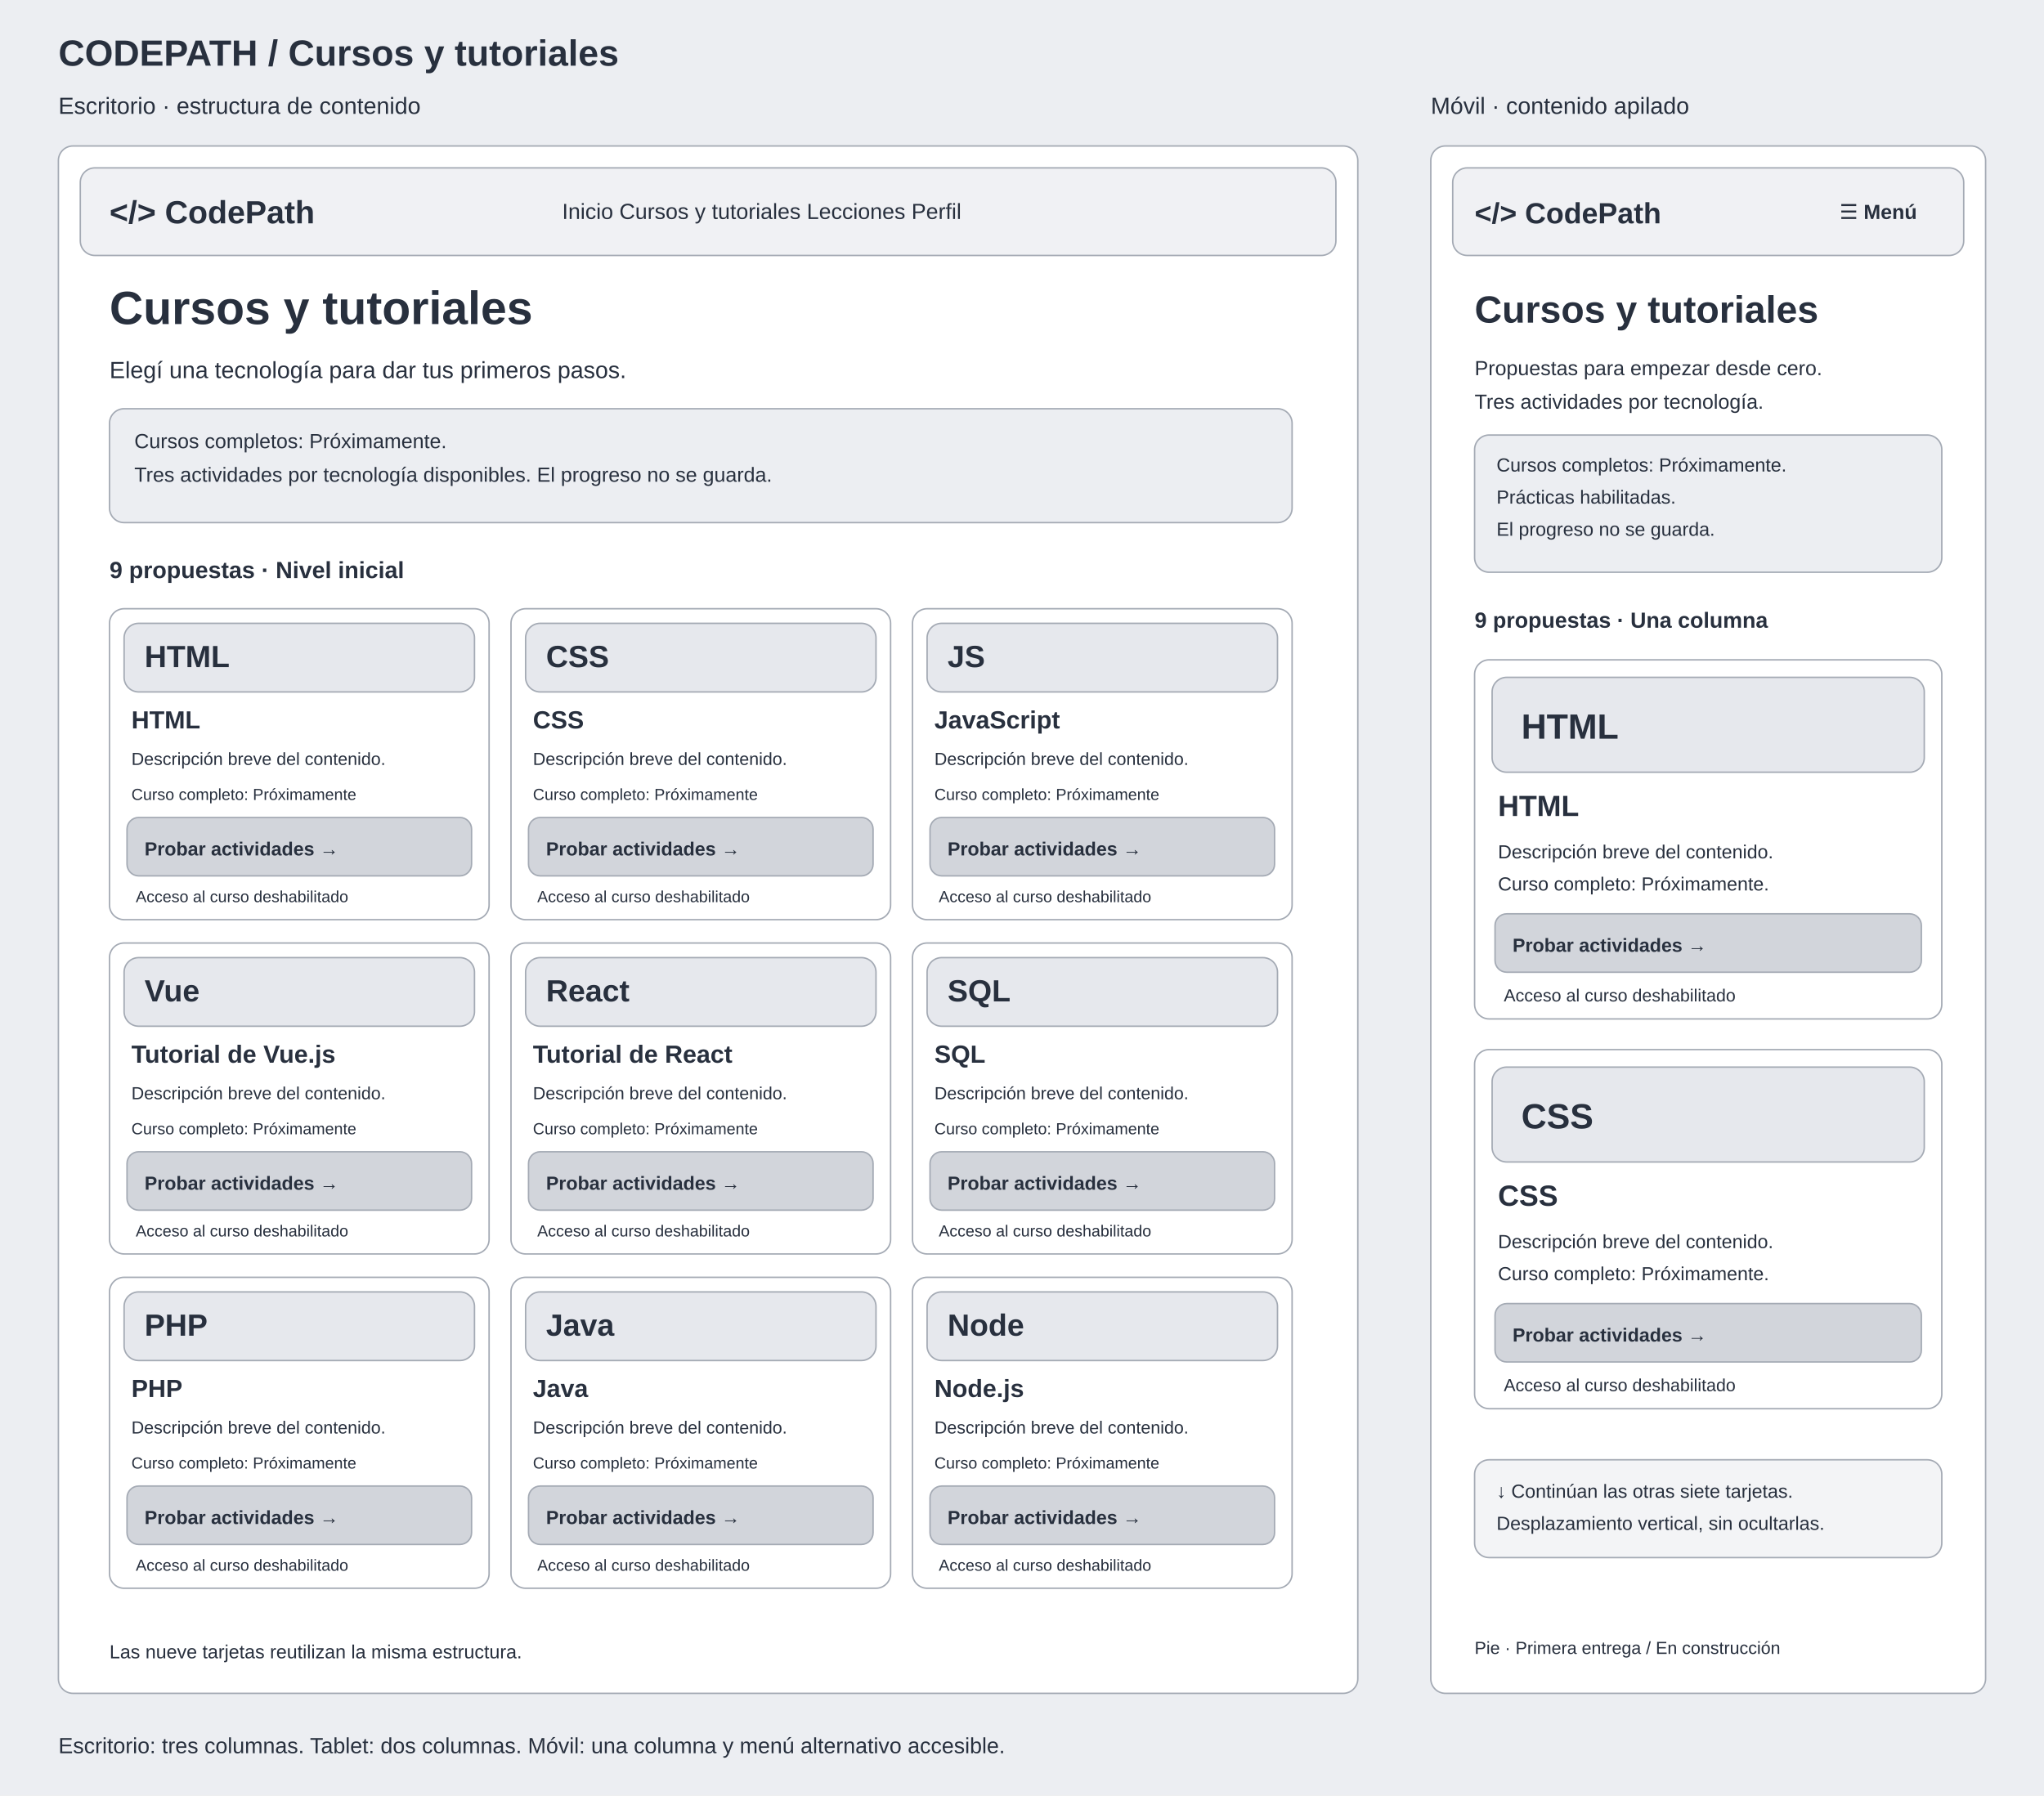
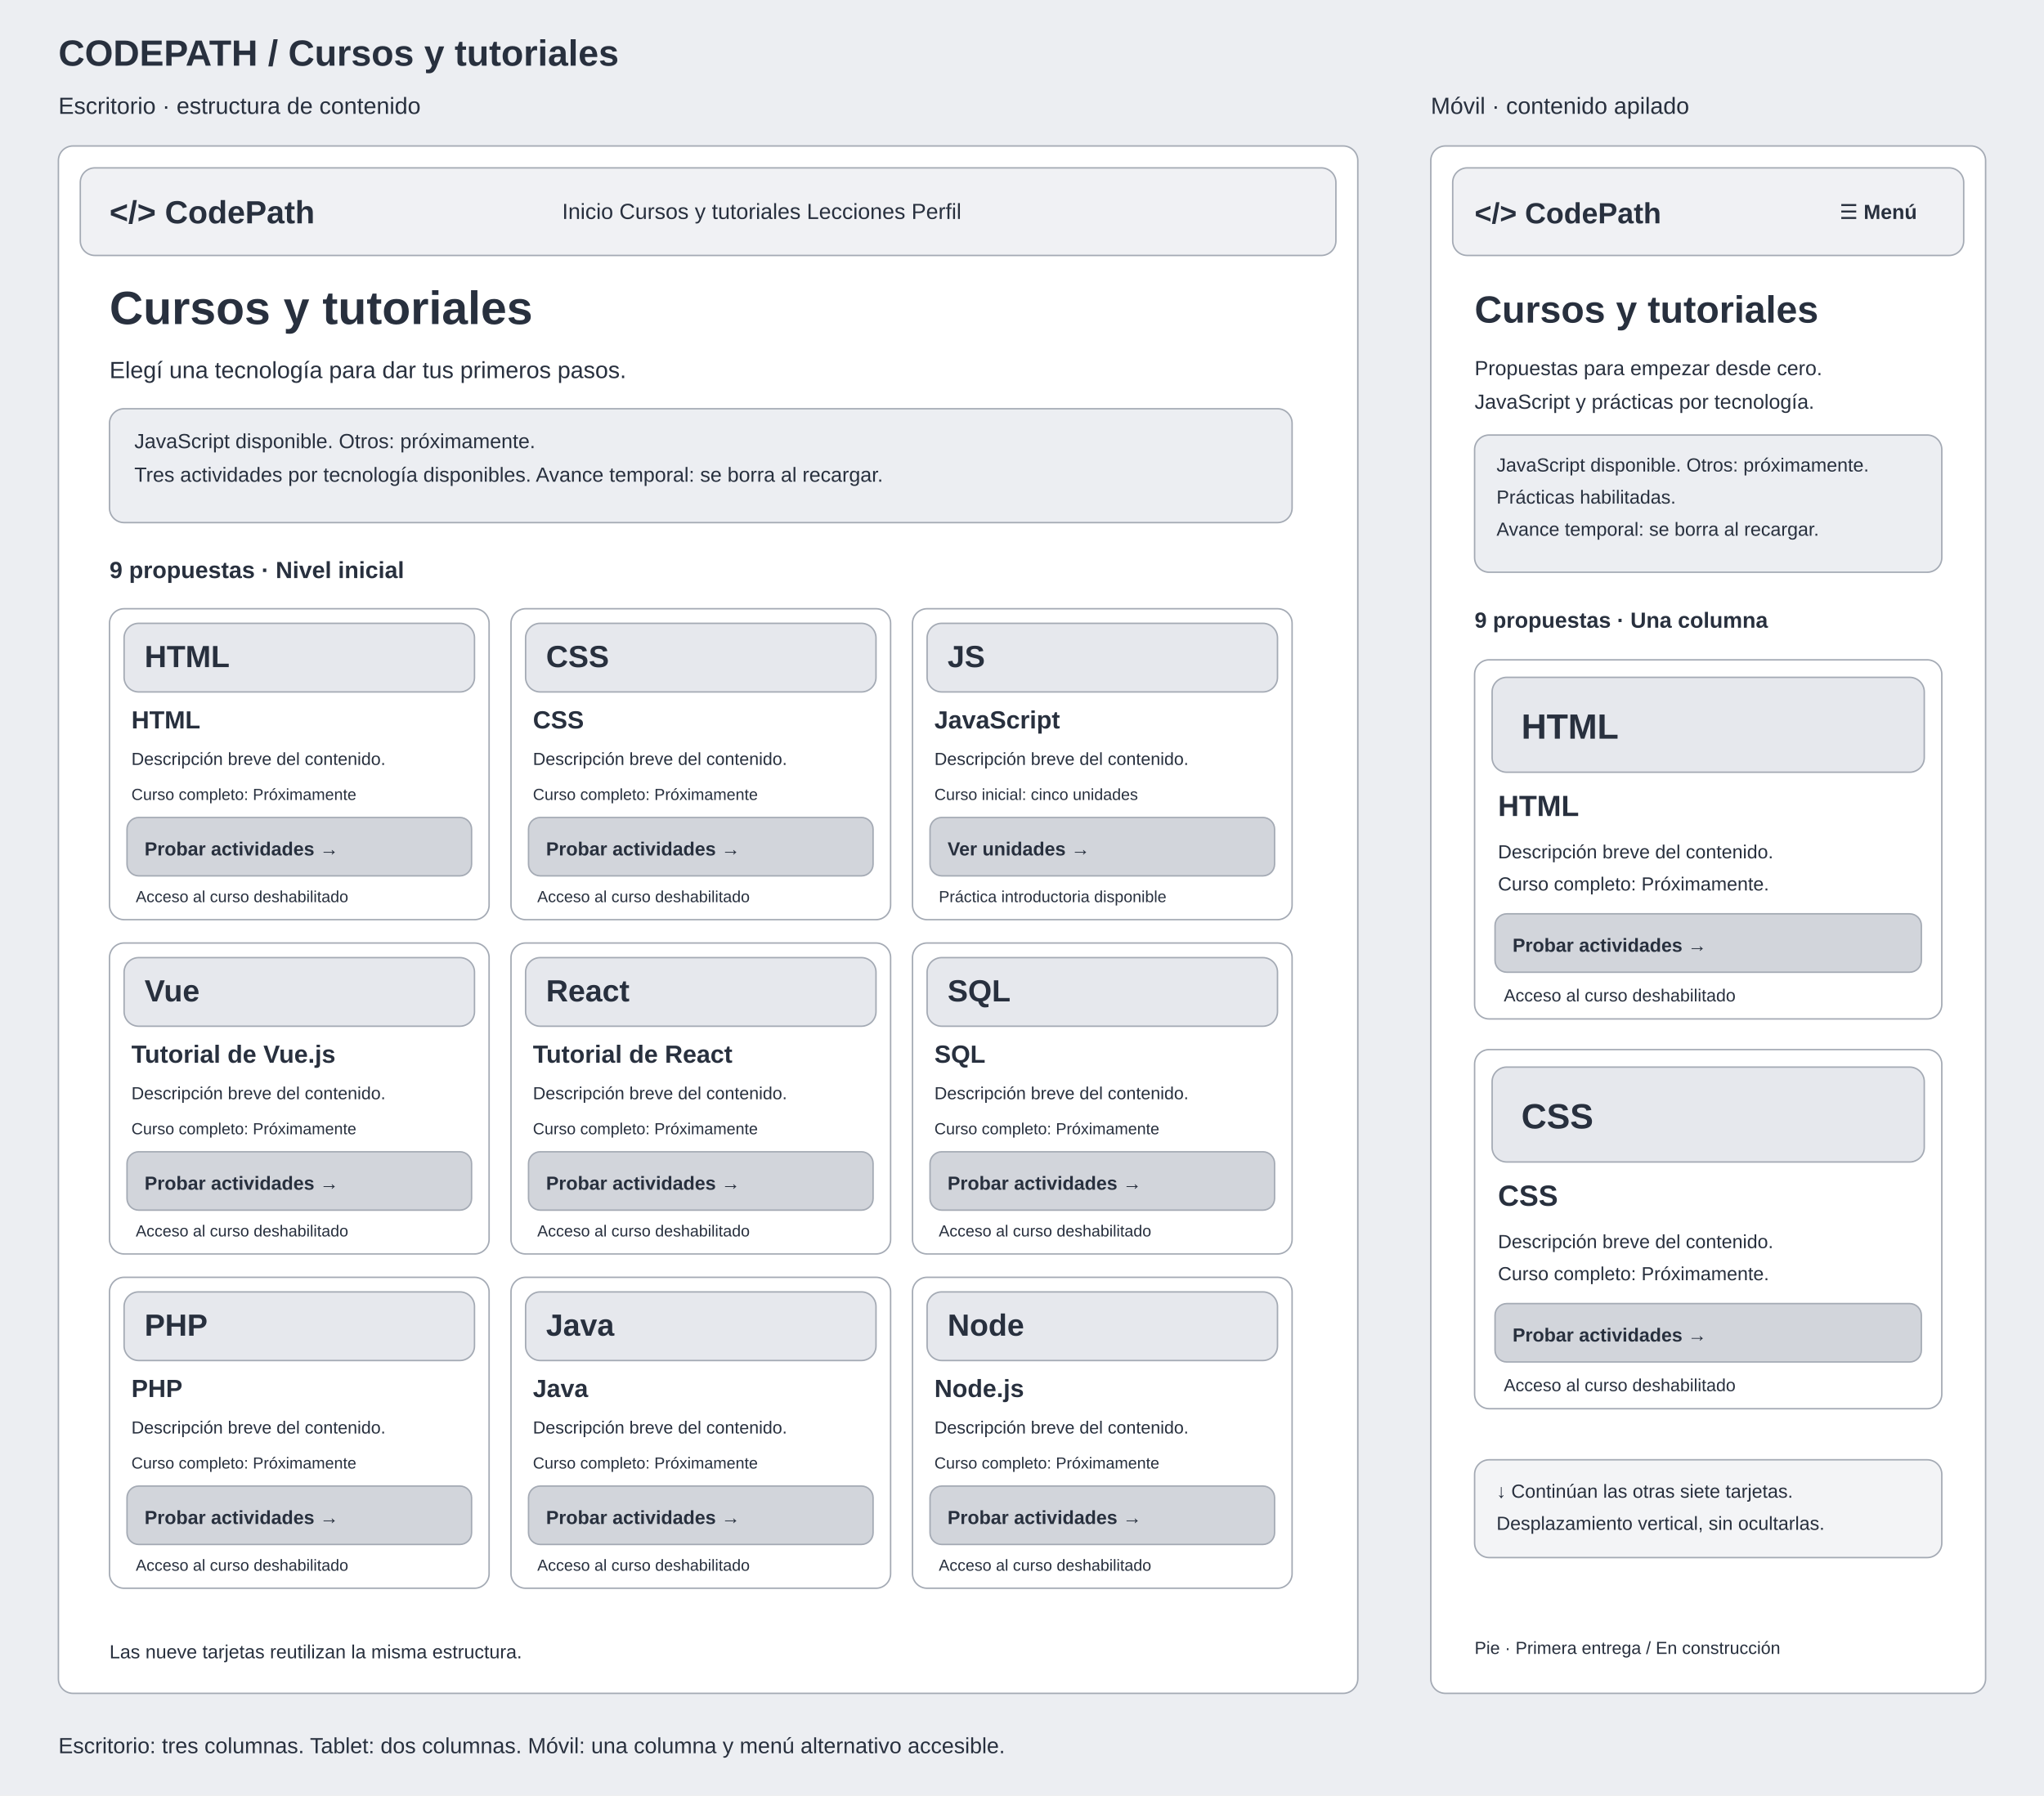
<svg xmlns="http://www.w3.org/2000/svg" width="1400" height="1230" viewBox="0 0 1400 1230" role="img" aria-labelledby="title desc">
  <rect width="1400" height="1230" fill="#ECEEF2" />
  <g fill="#28303E" font-family="Arial, sans-serif">
    <text x="40" y="45" font-size="25" font-weight="700">CODEPATH / Cursos y tutoriales</text>
    <text x="40" y="78" font-size="16" font-weight="400">Escritorio · estructura de contenido</text>
    <text x="980" y="78" font-size="16" font-weight="400">Móvil · contenido apilado</text>
    <rect x="40" y="100" width="890" height="1060" rx="10" fill="#fff" stroke="#A4AAB4" />
    <rect x="980" y="100" width="380" height="1060" rx="10" fill="#fff" stroke="#A4AAB4" />
    <rect x="55" y="115" width="860" height="60" rx="10" fill="#F0F1F4" stroke="#A4AAB4" />
    <text x="75" y="153" font-size="22" font-weight="700">&lt;/&gt; CodePath</text>
    <text x="385" y="150" font-size="15" font-weight="400">Inicio     Cursos y tutoriales     Lecciones     Perfil</text>
    <rect x="995" y="115" width="350" height="60" rx="10" fill="#F0F1F4" stroke="#A4AAB4" />
    <text x="1010" y="153" font-size="20" font-weight="700">&lt;/&gt; CodePath</text>
    <text x="1260" y="150" font-size="14" font-weight="600">☰ Menú</text>
    <text x="75" y="222" font-size="32" font-weight="700">Cursos y tutoriales</text>
    <text x="75" y="259" font-size="16" font-weight="400">Elegí una tecnología para dar tus primeros pasos.</text>
    <rect x="75" y="280" width="810" height="78" rx="10" fill="#ECEEF2" stroke="#A4AAB4" />
-     <text x="92" y="307" font-size="14" font-weight="400">Cursos completos: Próximamente.</text>
-     <text x="92" y="330" font-size="14" font-weight="400">Tres actividades por tecnología disponibles. El progreso no se guarda.</text>
+     <text x="92" y="307" font-size="14" font-weight="400">JavaScript disponible. Otros: próximamente.</text>
+     <text x="92" y="330" font-size="14" font-weight="400">Tres actividades por tecnología disponibles. Avance temporal: se borra al recargar.</text>
    <text x="75" y="396" font-size="16" font-weight="700">9 propuestas · Nivel inicial</text>
    <rect x="75" y="417" width="260" height="213" rx="10" fill="#fff" stroke="#A4AAB4" />
    <rect x="85" y="427" width="240" height="47" rx="10" fill="#E6E8ED" stroke="#A4AAB4" />
    <text x="99" y="457" font-size="21" font-weight="700">HTML</text>
    <text x="90" y="499" font-size="17" font-weight="700">HTML</text>
    <text x="90" y="524" font-size="12" font-weight="400">Descripción breve del contenido.</text>
    <text x="90" y="548" font-size="11" font-weight="400">Curso completo: Próximamente</text>
    <rect x="87" y="560" width="236" height="40" rx="8" fill="#D2D5DB" stroke="#A4AAB4" />
    <text x="99" y="586" font-size="13" font-weight="600">Probar actividades →</text>
    <text x="93" y="618" font-size="11" font-weight="400">Acceso al curso deshabilitado</text>
    <rect x="350" y="417" width="260" height="213" rx="10" fill="#fff" stroke="#A4AAB4" />
    <rect x="360" y="427" width="240" height="47" rx="10" fill="#E6E8ED" stroke="#A4AAB4" />
    <text x="374" y="457" font-size="21" font-weight="700">CSS</text>
    <text x="365" y="499" font-size="17" font-weight="700">CSS</text>
    <text x="365" y="524" font-size="12" font-weight="400">Descripción breve del contenido.</text>
    <text x="365" y="548" font-size="11" font-weight="400">Curso completo: Próximamente</text>
    <rect x="362" y="560" width="236" height="40" rx="8" fill="#D2D5DB" stroke="#A4AAB4" />
    <text x="374" y="586" font-size="13" font-weight="600">Probar actividades →</text>
    <text x="368" y="618" font-size="11" font-weight="400">Acceso al curso deshabilitado</text>
    <rect x="625" y="417" width="260" height="213" rx="10" fill="#fff" stroke="#A4AAB4" />
    <rect x="635" y="427" width="240" height="47" rx="10" fill="#E6E8ED" stroke="#A4AAB4" />
    <text x="649" y="457" font-size="21" font-weight="700">JS</text>
    <text x="640" y="499" font-size="17" font-weight="700">JavaScript</text>
    <text x="640" y="524" font-size="12" font-weight="400">Descripción breve del contenido.</text>
-     <text x="640" y="548" font-size="11" font-weight="400">Curso completo: Próximamente</text>
+     <text x="640" y="548" font-size="11" font-weight="400">Curso inicial: cinco unidades</text>
    <rect x="637" y="560" width="236" height="40" rx="8" fill="#D2D5DB" stroke="#A4AAB4" />
-     <text x="649" y="586" font-size="13" font-weight="600">Probar actividades →</text>
-     <text x="643" y="618" font-size="11" font-weight="400">Acceso al curso deshabilitado</text>
+     <text x="649" y="586" font-size="13" font-weight="600">Ver unidades →</text>
+     <text x="643" y="618" font-size="11" font-weight="400">Práctica introductoria disponible</text>
    <rect x="75" y="646" width="260" height="213" rx="10" fill="#fff" stroke="#A4AAB4" />
    <rect x="85" y="656" width="240" height="47" rx="10" fill="#E6E8ED" stroke="#A4AAB4" />
    <text x="99" y="686" font-size="21" font-weight="700">Vue</text>
    <text x="90" y="728" font-size="17" font-weight="700">Tutorial de Vue.js</text>
    <text x="90" y="753" font-size="12" font-weight="400">Descripción breve del contenido.</text>
    <text x="90" y="777" font-size="11" font-weight="400">Curso completo: Próximamente</text>
    <rect x="87" y="789" width="236" height="40" rx="8" fill="#D2D5DB" stroke="#A4AAB4" />
    <text x="99" y="815" font-size="13" font-weight="600">Probar actividades →</text>
    <text x="93" y="847" font-size="11" font-weight="400">Acceso al curso deshabilitado</text>
    <rect x="350" y="646" width="260" height="213" rx="10" fill="#fff" stroke="#A4AAB4" />
    <rect x="360" y="656" width="240" height="47" rx="10" fill="#E6E8ED" stroke="#A4AAB4" />
    <text x="374" y="686" font-size="21" font-weight="700">React</text>
    <text x="365" y="728" font-size="17" font-weight="700">Tutorial de React</text>
    <text x="365" y="753" font-size="12" font-weight="400">Descripción breve del contenido.</text>
    <text x="365" y="777" font-size="11" font-weight="400">Curso completo: Próximamente</text>
    <rect x="362" y="789" width="236" height="40" rx="8" fill="#D2D5DB" stroke="#A4AAB4" />
    <text x="374" y="815" font-size="13" font-weight="600">Probar actividades →</text>
    <text x="368" y="847" font-size="11" font-weight="400">Acceso al curso deshabilitado</text>
    <rect x="625" y="646" width="260" height="213" rx="10" fill="#fff" stroke="#A4AAB4" />
    <rect x="635" y="656" width="240" height="47" rx="10" fill="#E6E8ED" stroke="#A4AAB4" />
    <text x="649" y="686" font-size="21" font-weight="700">SQL</text>
    <text x="640" y="728" font-size="17" font-weight="700">SQL</text>
    <text x="640" y="753" font-size="12" font-weight="400">Descripción breve del contenido.</text>
    <text x="640" y="777" font-size="11" font-weight="400">Curso completo: Próximamente</text>
    <rect x="637" y="789" width="236" height="40" rx="8" fill="#D2D5DB" stroke="#A4AAB4" />
    <text x="649" y="815" font-size="13" font-weight="600">Probar actividades →</text>
    <text x="643" y="847" font-size="11" font-weight="400">Acceso al curso deshabilitado</text>
    <rect x="75" y="875" width="260" height="213" rx="10" fill="#fff" stroke="#A4AAB4" />
    <rect x="85" y="885" width="240" height="47" rx="10" fill="#E6E8ED" stroke="#A4AAB4" />
    <text x="99" y="915" font-size="21" font-weight="700">PHP</text>
    <text x="90" y="957" font-size="17" font-weight="700">PHP</text>
    <text x="90" y="982" font-size="12" font-weight="400">Descripción breve del contenido.</text>
    <text x="90" y="1006" font-size="11" font-weight="400">Curso completo: Próximamente</text>
    <rect x="87" y="1018" width="236" height="40" rx="8" fill="#D2D5DB" stroke="#A4AAB4" />
    <text x="99" y="1044" font-size="13" font-weight="600">Probar actividades →</text>
    <text x="93" y="1076" font-size="11" font-weight="400">Acceso al curso deshabilitado</text>
    <rect x="350" y="875" width="260" height="213" rx="10" fill="#fff" stroke="#A4AAB4" />
    <rect x="360" y="885" width="240" height="47" rx="10" fill="#E6E8ED" stroke="#A4AAB4" />
    <text x="374" y="915" font-size="21" font-weight="700">Java</text>
    <text x="365" y="957" font-size="17" font-weight="700">Java</text>
    <text x="365" y="982" font-size="12" font-weight="400">Descripción breve del contenido.</text>
    <text x="365" y="1006" font-size="11" font-weight="400">Curso completo: Próximamente</text>
    <rect x="362" y="1018" width="236" height="40" rx="8" fill="#D2D5DB" stroke="#A4AAB4" />
    <text x="374" y="1044" font-size="13" font-weight="600">Probar actividades →</text>
    <text x="368" y="1076" font-size="11" font-weight="400">Acceso al curso deshabilitado</text>
    <rect x="625" y="875" width="260" height="213" rx="10" fill="#fff" stroke="#A4AAB4" />
    <rect x="635" y="885" width="240" height="47" rx="10" fill="#E6E8ED" stroke="#A4AAB4" />
    <text x="649" y="915" font-size="21" font-weight="700">Node</text>
    <text x="640" y="957" font-size="17" font-weight="700">Node.js</text>
    <text x="640" y="982" font-size="12" font-weight="400">Descripción breve del contenido.</text>
    <text x="640" y="1006" font-size="11" font-weight="400">Curso completo: Próximamente</text>
    <rect x="637" y="1018" width="236" height="40" rx="8" fill="#D2D5DB" stroke="#A4AAB4" />
    <text x="649" y="1044" font-size="13" font-weight="600">Probar actividades →</text>
    <text x="643" y="1076" font-size="11" font-weight="400">Acceso al curso deshabilitado</text>
    <text x="75" y="1136" font-size="13" font-weight="400">Las nueve tarjetas reutilizan la misma estructura.</text>
    <text x="1010" y="221" font-size="26" font-weight="700">Cursos y tutoriales</text>
    <text x="1010" y="257" font-size="14" font-weight="400">Propuestas para empezar desde cero.</text>
-     <text x="1010" y="280" font-size="14" font-weight="400">Tres actividades por tecnología.</text>
+     <text x="1010" y="280" font-size="14" font-weight="400">JavaScript y prácticas por tecnología.</text>
    <rect x="1010" y="298" width="320" height="94" rx="10" fill="#ECEEF2" stroke="#A4AAB4" />
-     <text x="1025" y="323" font-size="13" font-weight="400">Cursos completos: Próximamente.</text>
+     <text x="1025" y="323" font-size="13" font-weight="400">JavaScript disponible. Otros: próximamente.</text>
    <text x="1025" y="345" font-size="13" font-weight="400">Prácticas habilitadas.</text>
-     <text x="1025" y="367" font-size="13" font-weight="400">El progreso no se guarda.</text>
+     <text x="1025" y="367" font-size="13" font-weight="400">Avance temporal: se borra al recargar.</text>
    <text x="1010" y="430" font-size="15" font-weight="700">9 propuestas · Una columna</text>
    <rect x="1010" y="452" width="320" height="246" rx="10" fill="#fff" stroke="#A4AAB4" />
    <rect x="1022" y="464" width="296" height="65" rx="10" fill="#E6E8ED" stroke="#A4AAB4" />
    <text x="1042" y="506" font-size="24" font-weight="700">HTML</text>
    <text x="1026" y="559" font-size="20" font-weight="700">HTML</text>
    <text x="1026" y="588" font-size="13" font-weight="400">Descripción breve del contenido.</text>
    <text x="1026" y="610" font-size="13" font-weight="400">Curso completo: Próximamente.</text>
    <rect x="1024" y="626" width="292" height="40" rx="8" fill="#D2D5DB" stroke="#A4AAB4" />
    <text x="1036" y="652" font-size="13" font-weight="600">Probar actividades →</text>
    <text x="1030" y="686" font-size="12" font-weight="400">Acceso al curso deshabilitado</text>
    <rect x="1010" y="719" width="320" height="246" rx="10" fill="#fff" stroke="#A4AAB4" />
    <rect x="1022" y="731" width="296" height="65" rx="10" fill="#E6E8ED" stroke="#A4AAB4" />
    <text x="1042" y="773" font-size="24" font-weight="700">CSS</text>
    <text x="1026" y="826" font-size="20" font-weight="700">CSS</text>
    <text x="1026" y="855" font-size="13" font-weight="400">Descripción breve del contenido.</text>
    <text x="1026" y="877" font-size="13" font-weight="400">Curso completo: Próximamente.</text>
    <rect x="1024" y="893" width="292" height="40" rx="8" fill="#D2D5DB" stroke="#A4AAB4" />
    <text x="1036" y="919" font-size="13" font-weight="600">Probar actividades →</text>
    <text x="1030" y="953" font-size="12" font-weight="400">Acceso al curso deshabilitado</text>
    <rect x="1010" y="1000" width="320" height="67" rx="10" fill="#F3F4F6" stroke="#A4AAB4" />
    <text x="1025" y="1026" font-size="13" font-weight="400">↓ Continúan las otras siete tarjetas.</text>
    <text x="1025" y="1048" font-size="13" font-weight="400">Desplazamiento vertical, sin ocultarlas.</text>
    <text x="1010" y="1133" font-size="12" font-weight="400">Pie · Primera entrega / En construcción</text>
    <text x="40" y="1201" font-size="15" font-weight="400">Escritorio: tres columnas. Tablet: dos columnas. Móvil: una columna y menú alternativo accesible.</text>
  </g>
</svg>
